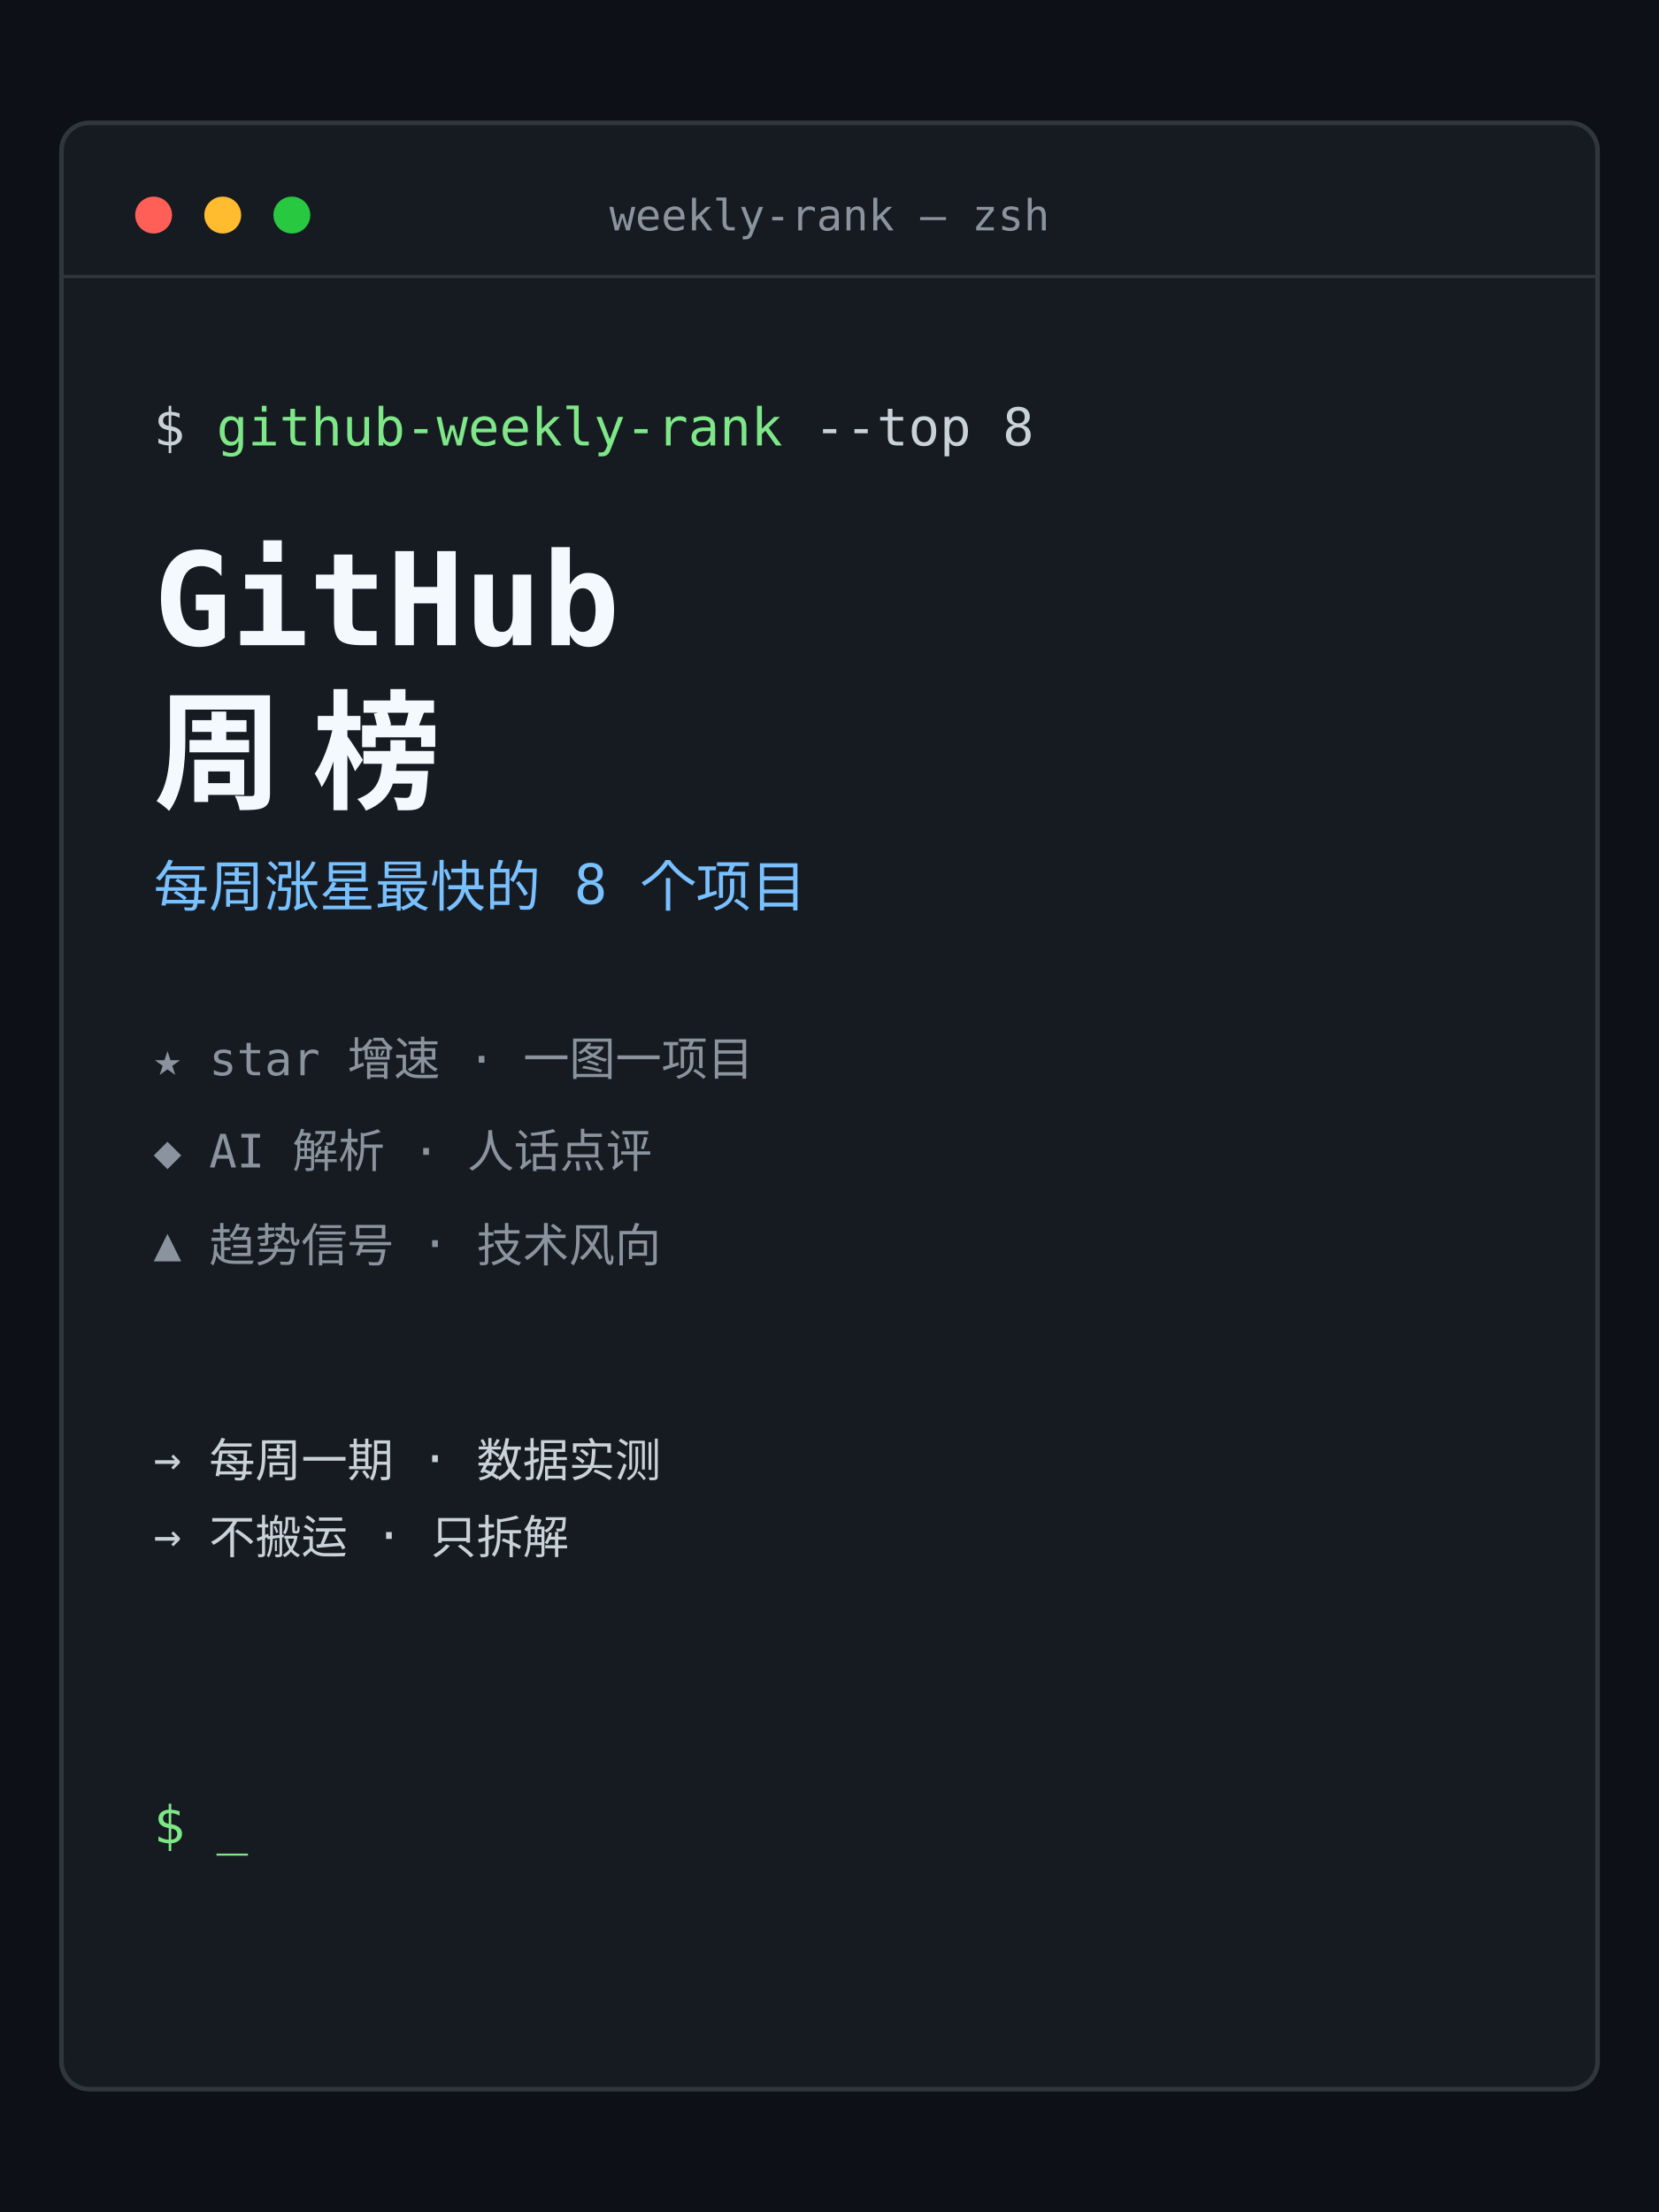
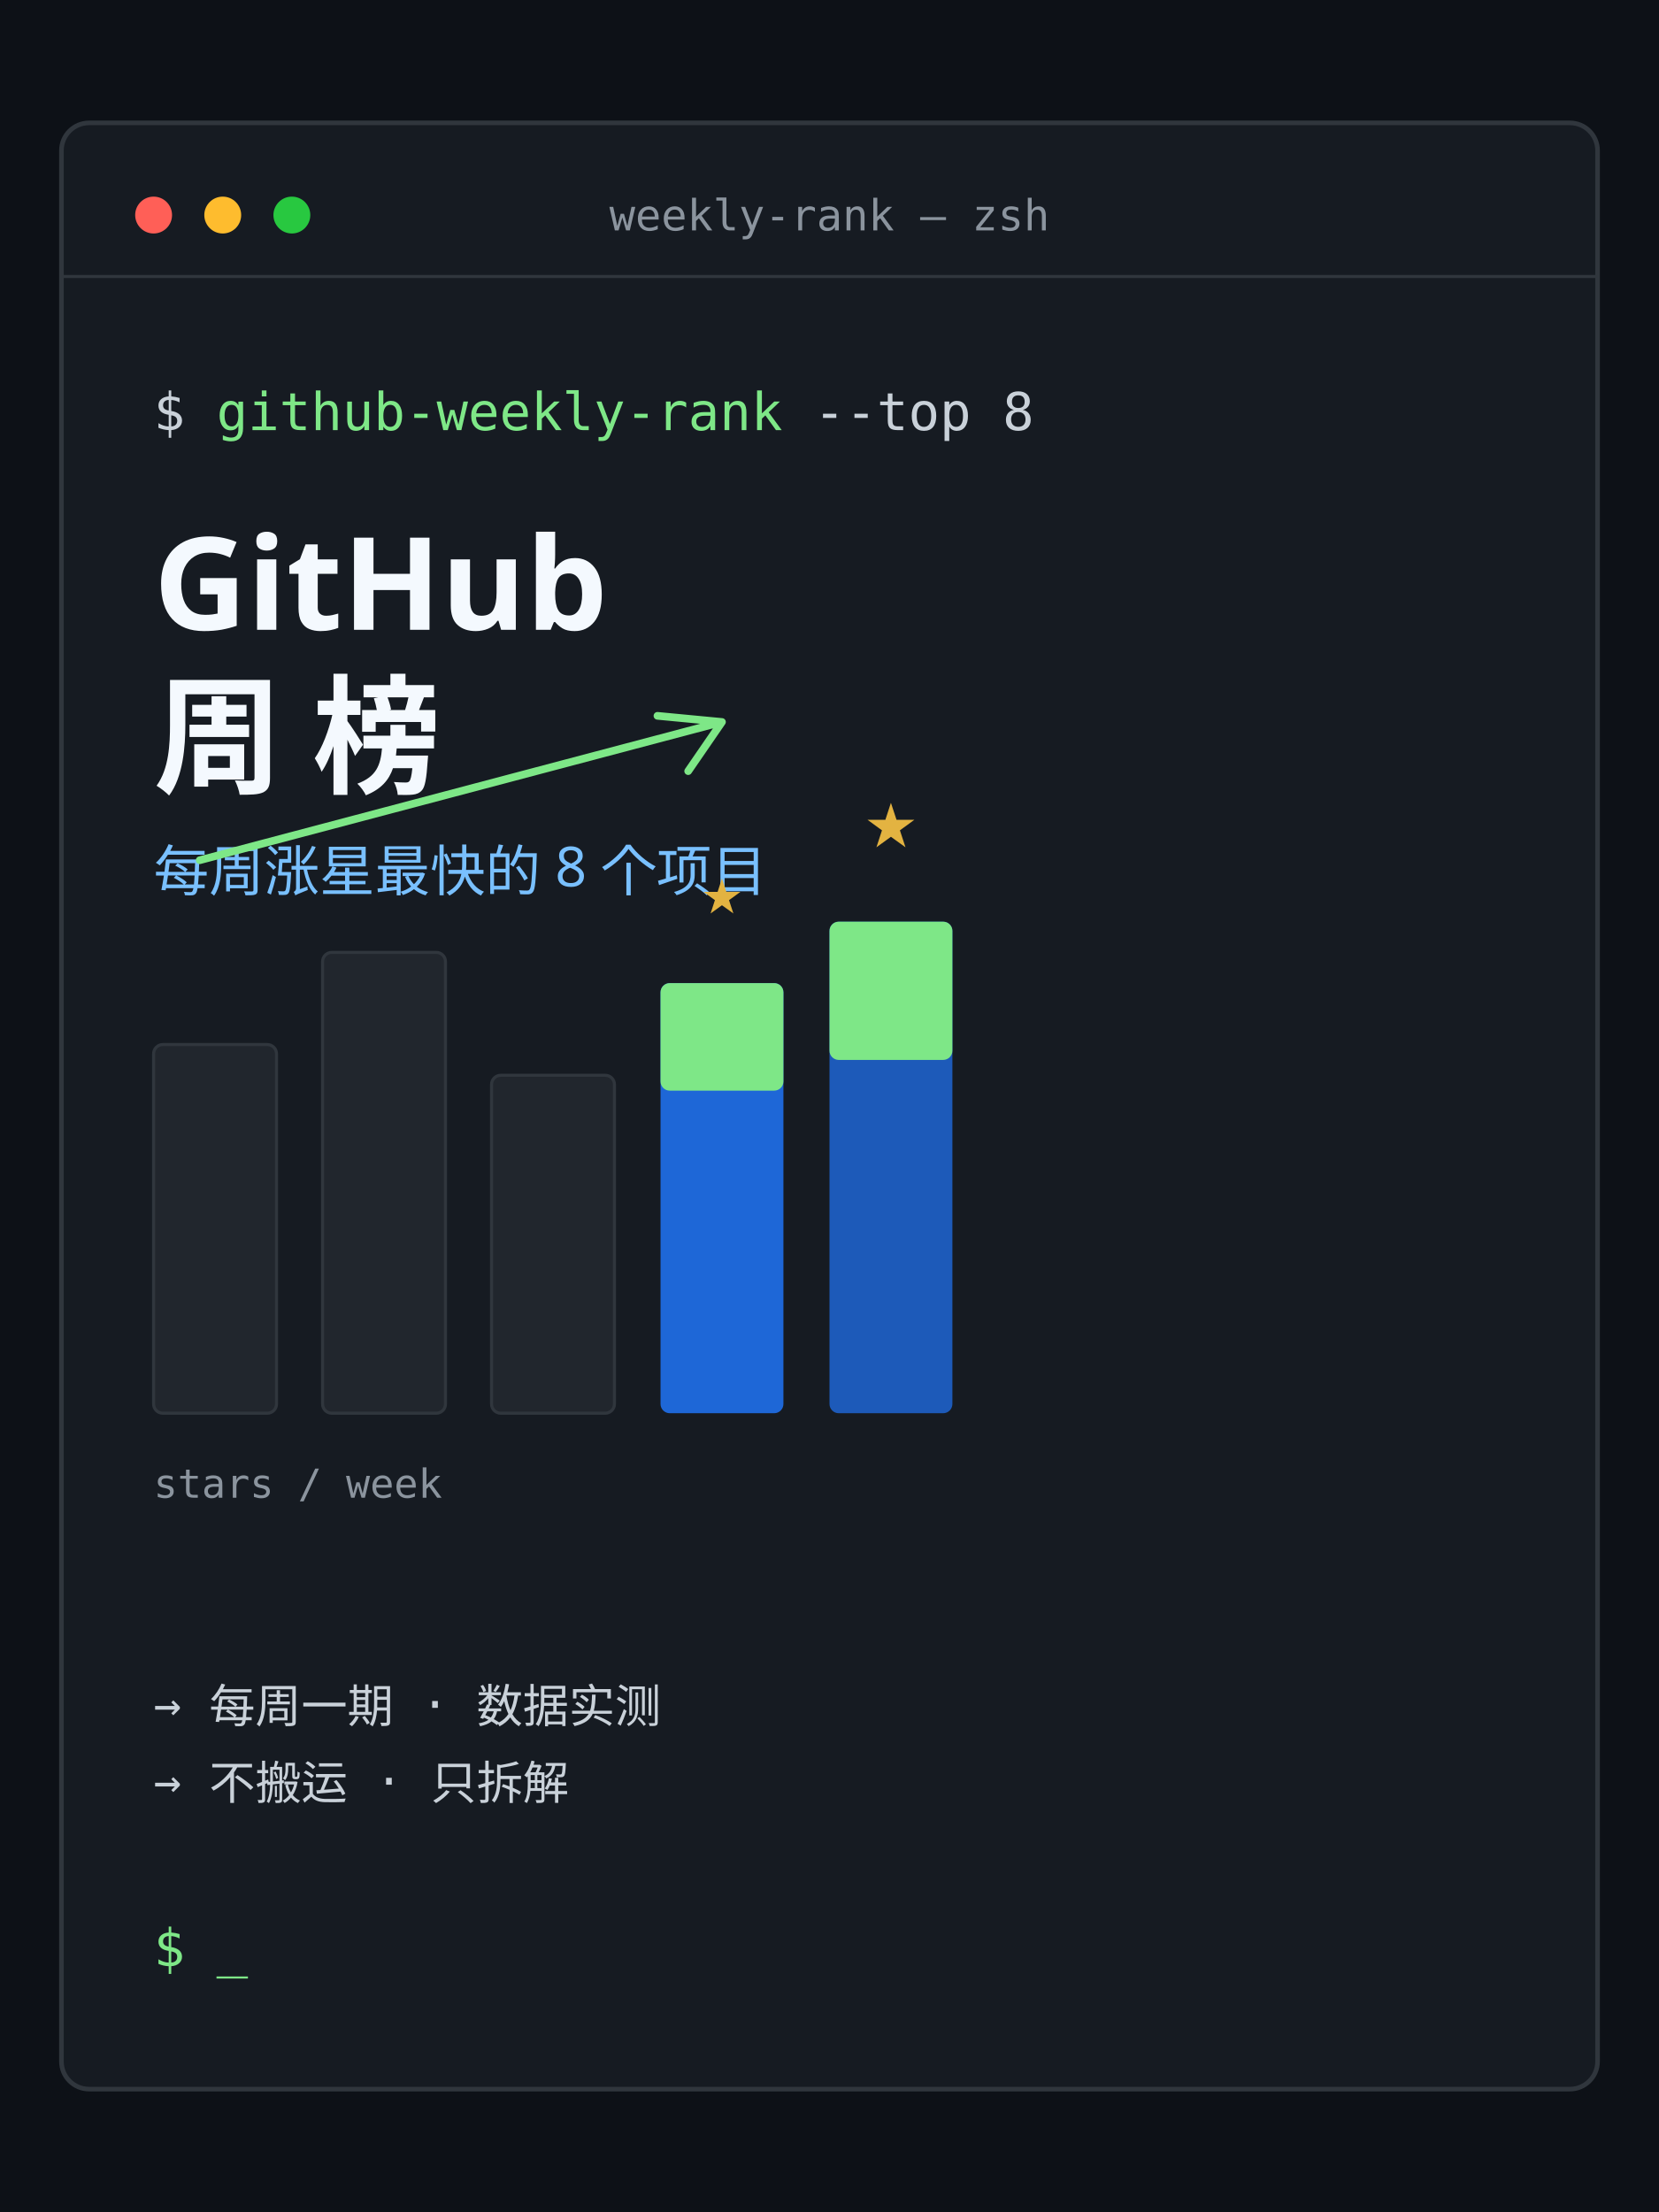
<svg xmlns="http://www.w3.org/2000/svg" viewBox="0 0 1080 1440" font-family="'PingFang SC','Hiragino Sans GB',sans-serif">
  <rect width="1080" height="1440" fill="#0D1117" />
  <rect x="40" y="80" width="1000" height="1280" rx="18" fill="#161B22" stroke="#30363D" stroke-width="3" />
  <circle cx="100" cy="140" r="12" fill="#FF5F57" />
  <circle cx="145" cy="140" r="12" fill="#FEBC2E" />
  <circle cx="190" cy="140" r="12" fill="#28C840" />
  <text x="540" y="150" fill="#8B949E" font-size="28" text-anchor="middle" font-family="'SF Mono','Menlo',monospace">weekly-rank — zsh</text>
  <line x1="40" y1="180" x2="1040" y2="180" stroke="#30363D" stroke-width="2" />
  <g font-family="'SF Mono','Menlo',monospace" font-size="34">
-     <text x="100" y="290" fill="#C9D1D9">$ <tspan fill="#7EE787">github-weekly-rank</tspan> --top 8</text>
-     <text x="100" y="420" fill="#F4F9FE" font-size="84" font-weight="700">GitHub</text>
-     <text x="100" y="520" fill="#F4F9FE" font-size="84" font-weight="700">周 榜</text>
-     <text x="100" y="590" fill="#79C0FF" font-size="36">每周涨星最快的 8 个项目</text>
-     <text x="100" y="700" fill="#8B949E" font-size="30">★ star 增速 · 一图一项目</text>
-     <text x="100" y="760" fill="#8B949E" font-size="30">◆ AI 解析 · 人话点评</text>
-     <text x="100" y="820" fill="#8B949E" font-size="30">▲ 趋势信号 · 技术风向</text>
-     <text x="100" y="960" fill="#C9D1D9" font-size="30">→ 每周一期 · 数据实测</text>
-     <text x="100" y="1010" fill="#C9D1D9" font-size="30">→ 不搬运 · 只拆解</text>
-     <text x="100" y="1200" fill="#7EE787" font-size="34">$ _</text>
+     <text x="100" y="280" fill="#C9D1D9">$ <tspan fill="#7EE787">github-weekly-rank</tspan> --top 8</text>
+     <text x="100" y="410" fill="#F4F9FE" font-size="84" font-weight="700" font-family="'PingFang SC','Hiragino Sans GB',sans-serif">GitHub</text>
+     <text x="100" y="510" fill="#F4F9FE" font-size="84" font-weight="700" font-family="'PingFang SC','Hiragino Sans GB',sans-serif">周 榜</text>
+     <text x="100" y="580" fill="#79C0FF" font-size="36" font-family="'PingFang SC','Hiragino Sans GB',sans-serif">每周涨星最快的 8 个项目</text>
+     <g>
+       <rect x="100" y="680" width="80" height="240" rx="6" fill="#21262D" stroke="#30363D" stroke-width="2" />
+       <rect x="210" y="620" width="80" height="300" rx="6" fill="#21262D" stroke="#30363D" stroke-width="2" />
+       <rect x="320" y="700" width="80" height="220" rx="6" fill="#21262D" stroke="#30363D" stroke-width="2" />
+       <rect x="430" y="640" width="80" height="280" rx="6" fill="#1F6FEB" fill-opacity="0.9" />
+       <rect x="540" y="600" width="80" height="320" rx="6" fill="#1F6FEB" fill-opacity="0.75" />
+       <rect x="430" y="640" width="80" height="70" rx="6" fill="#7EE787" />
+       <rect x="540" y="600" width="80" height="90" rx="6" fill="#7EE787" />
+       <text x="470" y="595" fill="#E3B341" font-size="44" text-anchor="middle">★</text>
+       <text x="580" y="552" fill="#E3B341" font-size="56" text-anchor="middle">★</text>
+       <path d="M130,560 L470,470 M470,470 L428,466 M470,470 L448,502" stroke="#7EE787" stroke-width="5" fill="none" stroke-linecap="round" />
+       <text x="100" y="975" fill="#8B949E" font-size="26">stars / week</text>
+     </g>
+     <text x="100" y="1120" fill="#C9D1D9" font-size="30">→ 每周一期 · 数据实测</text>
+     <text x="100" y="1170" fill="#C9D1D9" font-size="30">→ 不搬运 · 只拆解</text>
+     <text x="100" y="1280" fill="#7EE787" font-size="34">$ _</text>
  </g>
</svg>
